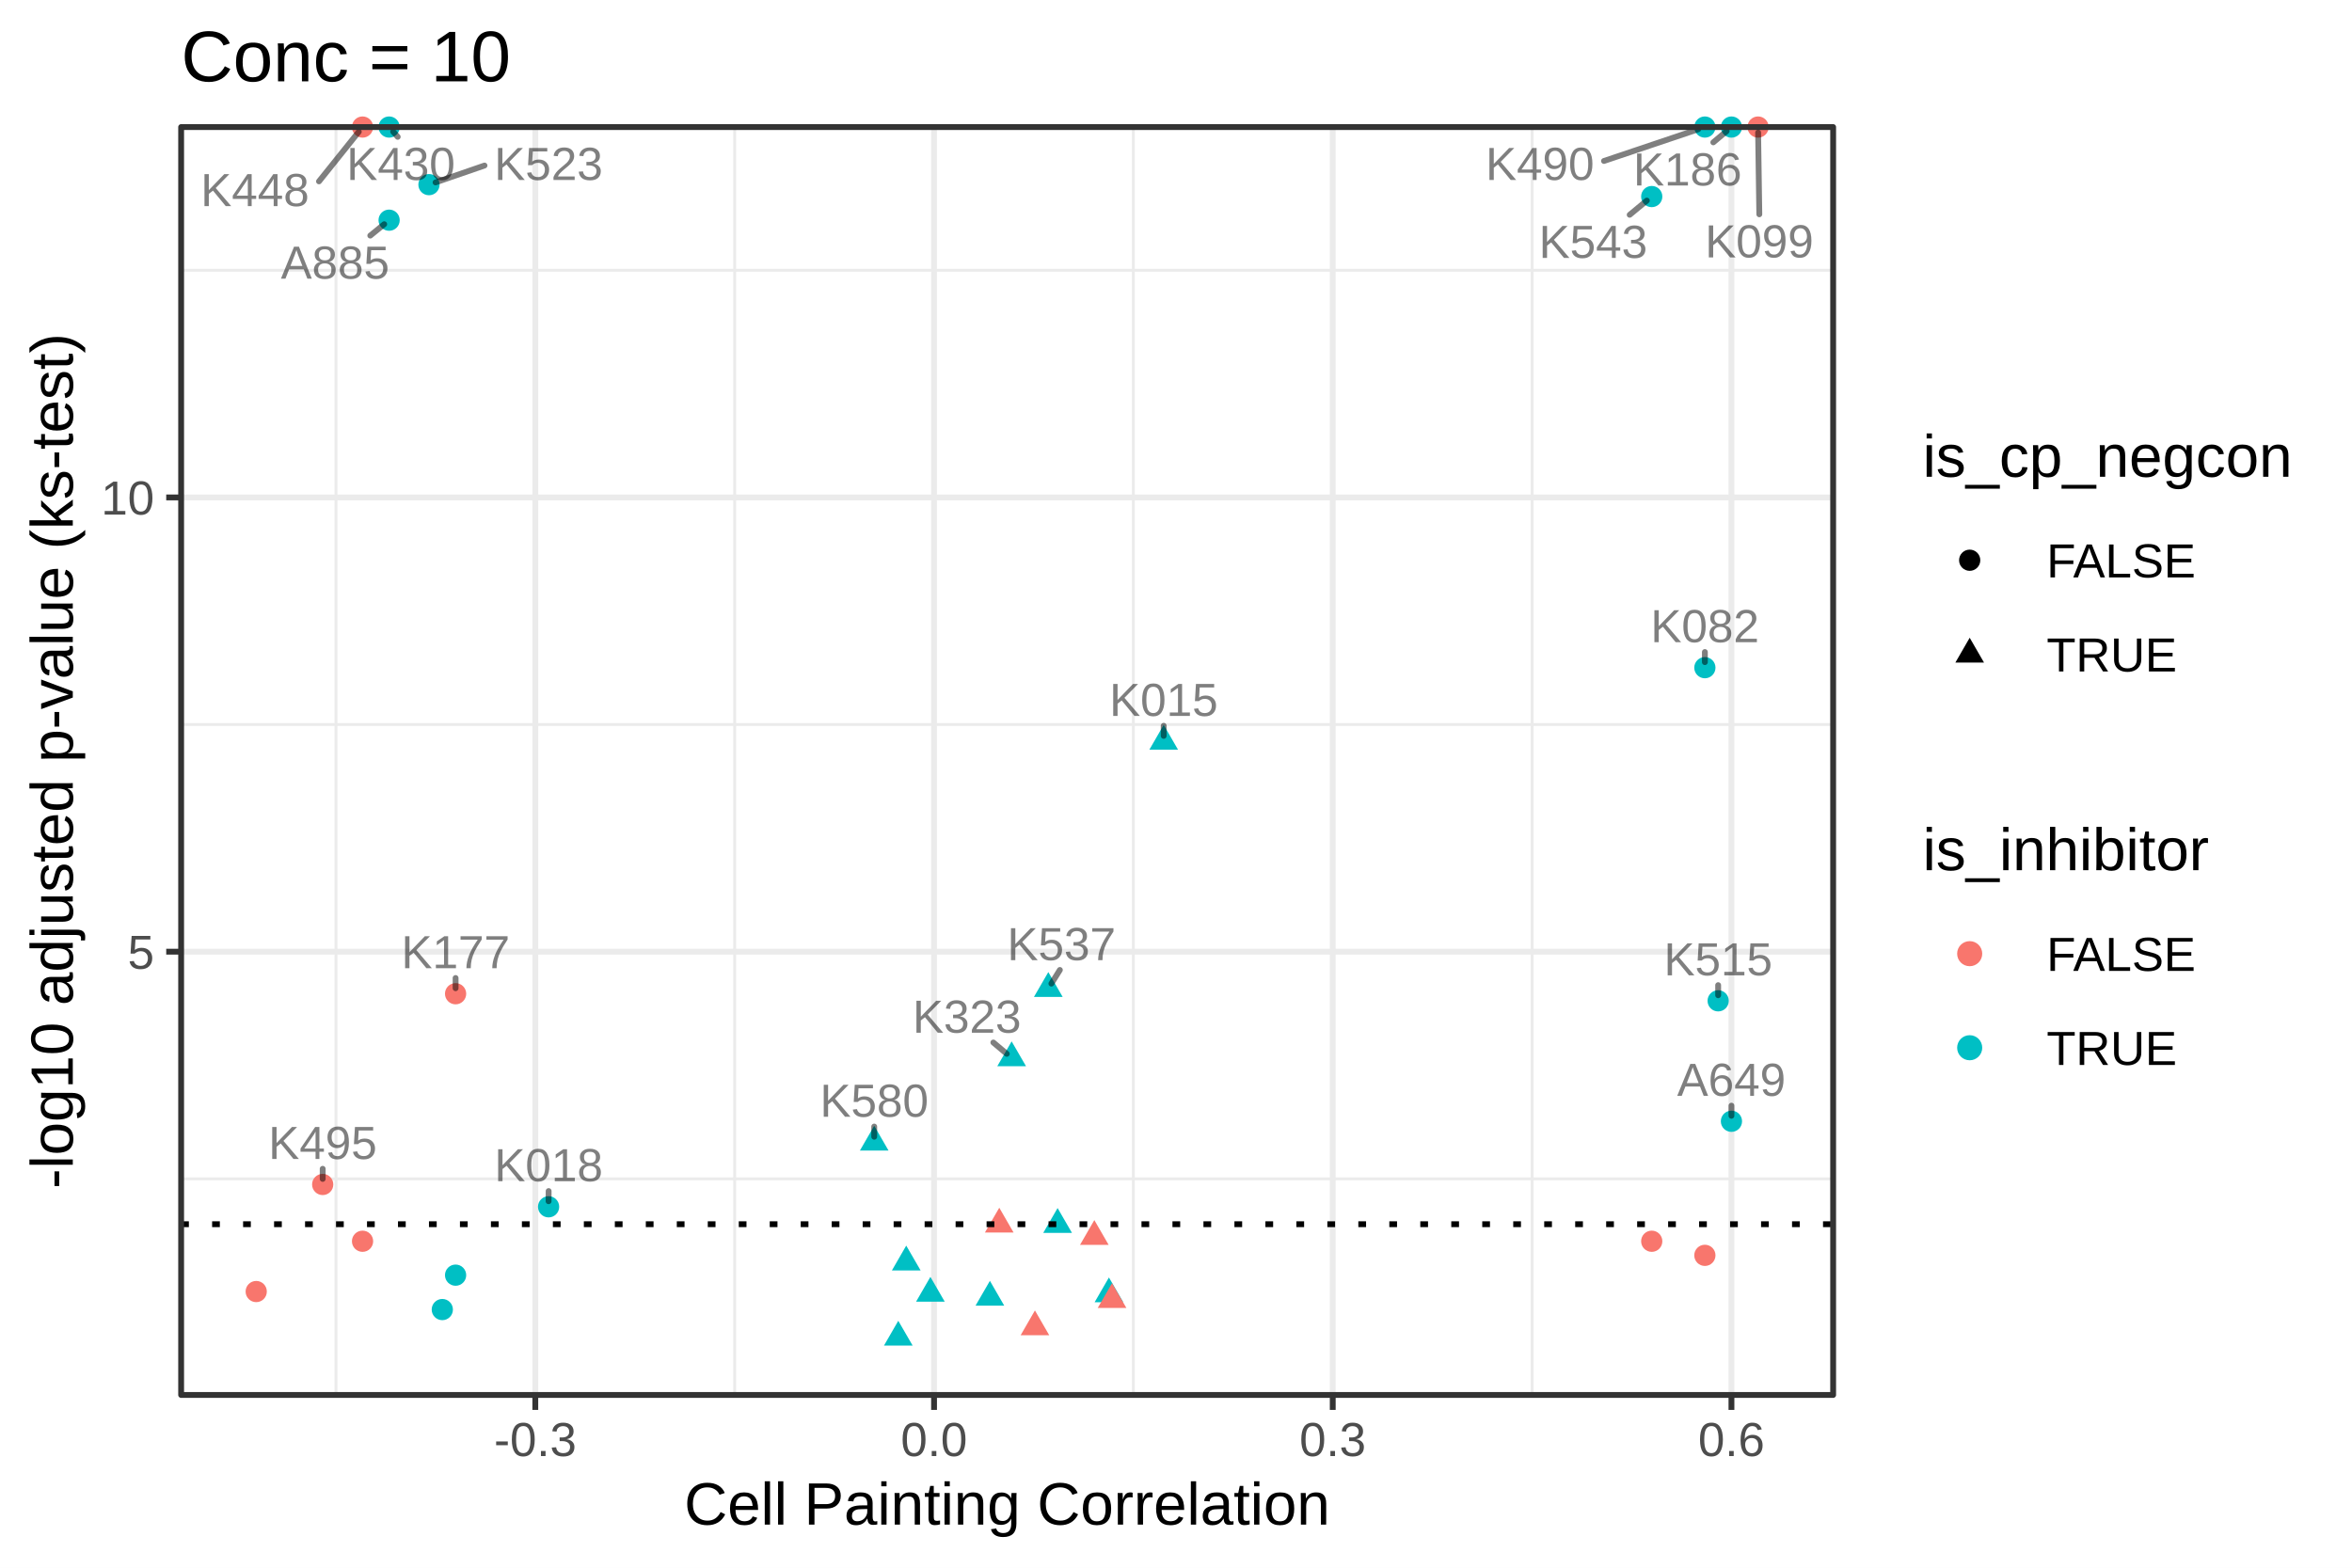
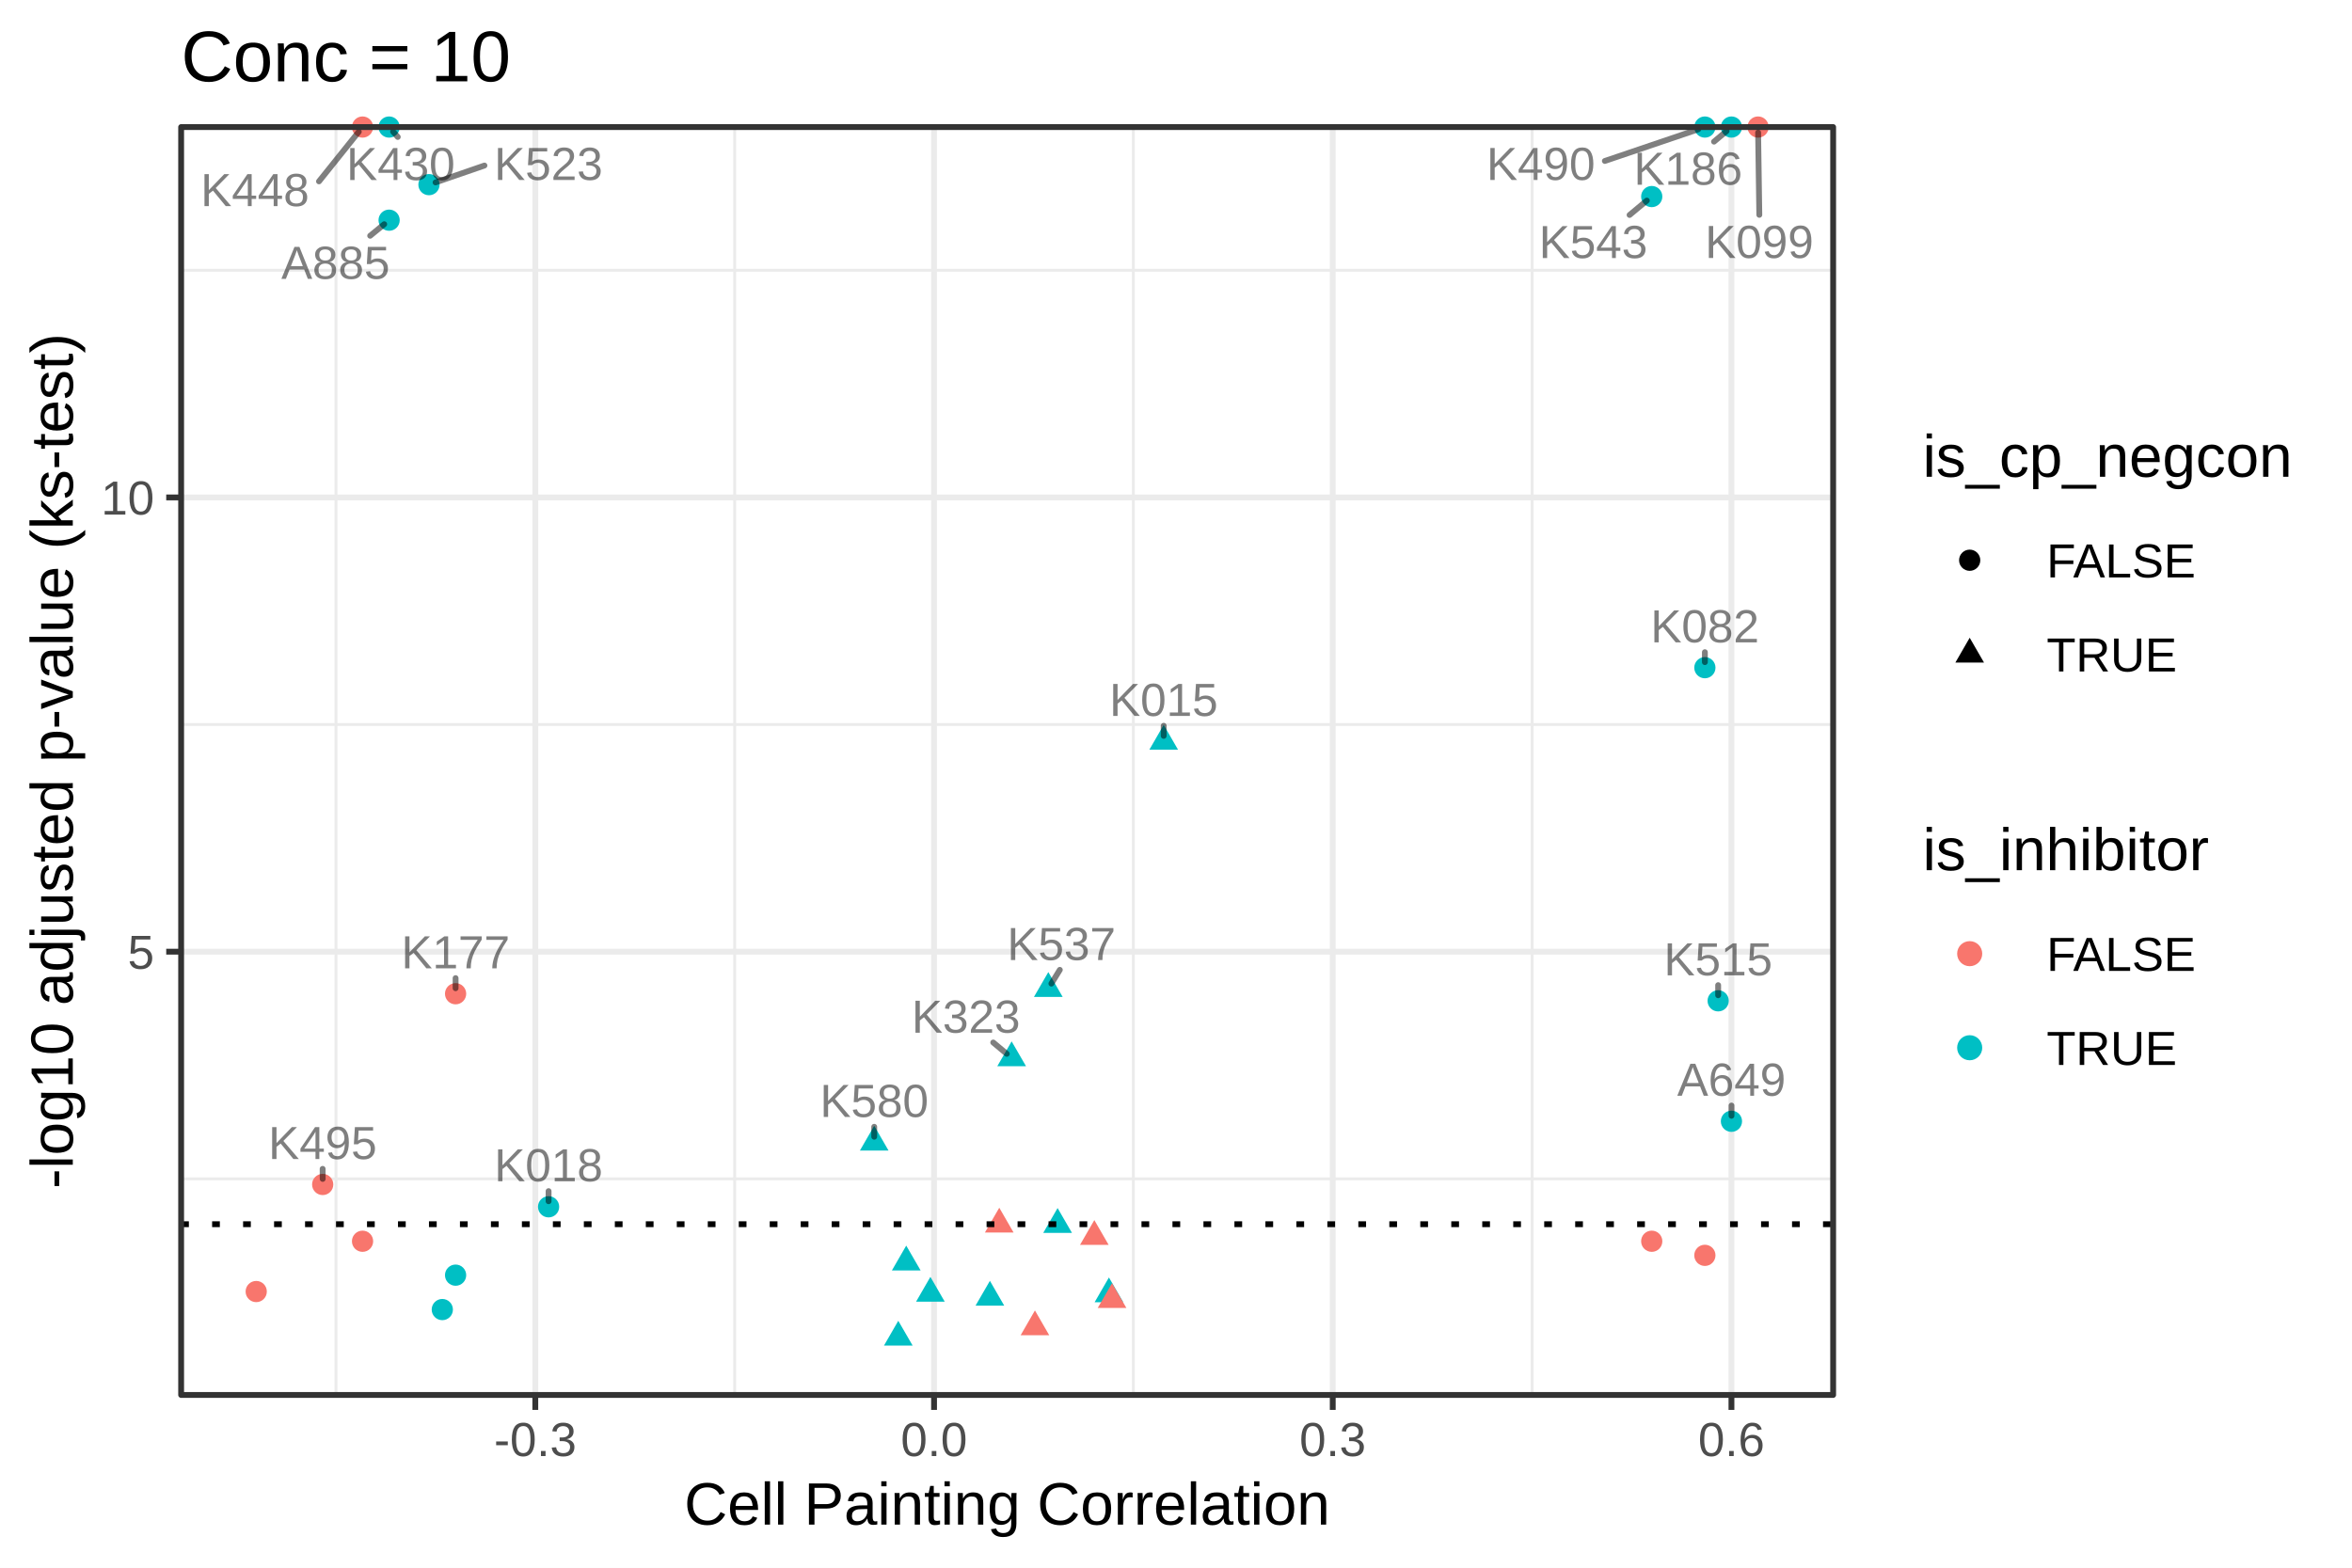
<svg xmlns="http://www.w3.org/2000/svg" class="svglite" width="432.00pt" height="288.00pt" viewBox="0 0 432.00 288.00">
  <defs>
    <style type="text/css">
    .svglite line, .svglite polyline, .svglite polygon, .svglite path, .svglite rect, .svglite circle {
      fill: none;
      stroke: #000000;
      stroke-linecap: round;
      stroke-linejoin: round;
      stroke-miterlimit: 10.00;
    }
  </style>
  </defs>
  <rect width="100%" height="100%" style="stroke: none; fill: #FFFFFF;" />
  <defs>
    <clipPath id="cpMC4wMHw0MzIuMDB8MC4wMHwyODguMDA=">
      <rect x="0.00" y="0.00" width="432.00" height="288.00" />
    </clipPath>
  </defs>
  <g clip-path="url(#cpMC4wMHw0MzIuMDB8MC4wMHwyODguMDA=)">
    <rect x="0.00" y="0.00" width="432.00" height="288.00" style="stroke-width: 1.07; stroke: #FFFFFF; fill: #FFFFFF;" />
    <rect x="33.27" y="23.34" width="303.43" height="232.93" style="stroke-width: 1.07; stroke: none; fill: #FFFFFF;" />
    <polyline points="33.27,216.56 336.70,216.56 " style="stroke-width: 0.53; stroke: #EBEBEB; stroke-linecap: butt;" />
    <polyline points="33.27,133.10 336.70,133.10 " style="stroke-width: 0.53; stroke: #EBEBEB; stroke-linecap: butt;" />
    <polyline points="33.27,49.65 336.70,49.65 " style="stroke-width: 0.53; stroke: #EBEBEB; stroke-linecap: butt;" />
    <polyline points="61.71,256.27 61.71,23.34 " style="stroke-width: 0.53; stroke: #EBEBEB; stroke-linecap: butt;" />
    <polyline points="134.94,256.27 134.94,23.34 " style="stroke-width: 0.53; stroke: #EBEBEB; stroke-linecap: butt;" />
    <polyline points="208.17,256.27 208.17,23.34 " style="stroke-width: 0.53; stroke: #EBEBEB; stroke-linecap: butt;" />
    <polyline points="281.41,256.27 281.41,23.34 " style="stroke-width: 0.53; stroke: #EBEBEB; stroke-linecap: butt;" />
    <polyline points="33.27,174.83 336.70,174.83 " style="stroke-width: 1.07; stroke: #EBEBEB; stroke-linecap: butt;" />
    <polyline points="33.27,91.38 336.70,91.38 " style="stroke-width: 1.07; stroke: #EBEBEB; stroke-linecap: butt;" />
    <polyline points="98.32,256.27 98.32,23.34 " style="stroke-width: 1.07; stroke: #EBEBEB; stroke-linecap: butt;" />
    <polyline points="171.56,256.27 171.56,23.34 " style="stroke-width: 1.07; stroke: #EBEBEB; stroke-linecap: butt;" />
    <polyline points="244.79,256.27 244.79,23.34 " style="stroke-width: 1.07; stroke: #EBEBEB; stroke-linecap: butt;" />
    <polyline points="318.02,256.27 318.02,23.34 " style="stroke-width: 1.07; stroke: #EBEBEB; stroke-linecap: butt;" />
    <circle cx="318.02" cy="205.99" r="1.95" style="stroke-width: 0.71; stroke: none; fill: #00BFC4;" />
    <circle cx="71.47" cy="40.45" r="1.95" style="stroke-width: 0.71; stroke: none; fill: #00BFC4;" />
    <polygon points="213.74,133.16 216.37,137.72 211.11,137.72 " style="stroke-width: 0.71; stroke: none; fill: #00BFC4;" />
    <circle cx="100.76" cy="221.70" r="1.95" style="stroke-width: 0.71; stroke: none; fill: #00BFC4;" />
    <circle cx="313.14" cy="230.62" r="1.95" style="stroke-width: 0.71; stroke: none; fill: #F8766D;" />
    <circle cx="313.14" cy="122.66" r="1.95" style="stroke-width: 0.71; stroke: none; fill: #00BFC4;" />
    <polygon points="203.68,234.68 206.32,239.24 201.05,239.24 " style="stroke-width: 0.71; stroke: none; fill: #00BFC4;" />
    <circle cx="322.91" cy="23.34" r="1.95" style="stroke-width: 0.71; stroke: none; fill: #F8766D;" />
    <polygon points="190.09,240.74 192.72,245.30 187.46,245.30 " style="stroke-width: 0.71; stroke: none; fill: #F8766D;" />
    <circle cx="47.06" cy="237.27" r="1.95" style="stroke-width: 0.71; stroke: none; fill: #F8766D;" />
    <polygon points="164.99,242.64 167.63,247.20 162.36,247.20 " style="stroke-width: 0.71; stroke: none; fill: #00BFC4;" />
    <circle cx="83.68" cy="182.56" r="1.95" style="stroke-width: 0.71; stroke: none; fill: #F8766D;" />
    <circle cx="318.02" cy="23.34" r="1.95" style="stroke-width: 0.71; stroke: none; fill: #00BFC4;" />
    <polygon points="183.54,221.87 186.17,226.43 180.90,226.43 " style="stroke-width: 0.71; stroke: none; fill: #F8766D;" />
    <polygon points="185.81,191.31 188.45,195.87 183.18,195.87 " style="stroke-width: 0.71; stroke: none; fill: #00BFC4;" />
    <circle cx="83.68" cy="234.26" r="1.95" style="stroke-width: 0.71; stroke: none; fill: #00BFC4;" />
    <polygon points="181.82,235.30 184.45,239.86 179.18,239.86 " style="stroke-width: 0.71; stroke: none; fill: #00BFC4;" />
    <circle cx="71.47" cy="23.34" r="1.95" style="stroke-width: 0.71; stroke: none; fill: #00BFC4;" />
    <circle cx="66.59" cy="23.34" r="1.95" style="stroke-width: 0.71; stroke: none; fill: #F8766D;" />
    <circle cx="313.14" cy="23.34" r="1.95" style="stroke-width: 0.71; stroke: none; fill: #00BFC4;" />
    <circle cx="59.27" cy="217.60" r="1.95" style="stroke-width: 0.71; stroke: none; fill: #F8766D;" />
    <circle cx="315.58" cy="183.86" r="1.95" style="stroke-width: 0.71; stroke: none; fill: #00BFC4;" />
    <circle cx="78.79" cy="33.92" r="1.95" style="stroke-width: 0.71; stroke: none; fill: #00BFC4;" />
    <polygon points="192.55,178.58 195.18,183.14 189.91,183.14 " style="stroke-width: 0.71; stroke: none; fill: #00BFC4;" />
    <circle cx="303.38" cy="36.11" r="1.95" style="stroke-width: 0.71; stroke: none; fill: #00BFC4;" />
    <polygon points="166.45,228.83 169.09,233.39 163.82,233.39 " style="stroke-width: 0.71; stroke: none; fill: #00BFC4;" />
    <polygon points="160.57,206.81 163.20,211.37 157.94,211.37 " style="stroke-width: 0.71; stroke: none; fill: #00BFC4;" />
    <polygon points="194.25,221.93 196.89,226.49 191.62,226.49 " style="stroke-width: 0.71; stroke: none; fill: #00BFC4;" />
    <polygon points="201.00,224.14 203.63,228.70 198.37,228.70 " style="stroke-width: 0.71; stroke: none; fill: #F8766D;" />
    <circle cx="303.38" cy="228.03" r="1.95" style="stroke-width: 0.71; stroke: none; fill: #F8766D;" />
    <polygon points="204.25,235.73 206.89,240.29 201.62,240.29 " style="stroke-width: 0.71; stroke: none; fill: #F8766D;" />
    <polygon points="170.89,234.57 173.52,239.13 168.26,239.13 " style="stroke-width: 0.71; stroke: none; fill: #00BFC4;" />
    <circle cx="66.59" cy="228.03" r="1.95" style="stroke-width: 0.71; stroke: none; fill: #F8766D;" />
    <circle cx="81.24" cy="240.58" r="1.95" style="stroke-width: 0.71; stroke: none; fill: #00BFC4;" />
-     <line x1="318.02" y1="203.12" x2="318.02" y2="204.98" style="stroke-width: 1.07; stroke: #000000; stroke-opacity: 0.50;" />
-     <line x1="68.01" y1="43.28" x2="70.57" y2="41.19" style="stroke-width: 1.07; stroke: #000000; stroke-opacity: 0.50;" />
+     <line x1="318.03" y1="203.10" x2="318.03" y2="204.98" style="stroke-width: 1.07; stroke: #000000; stroke-opacity: 0.50;" />
+     <line x1="67.99" y1="43.31" x2="70.57" y2="41.19" style="stroke-width: 1.07; stroke: #000000; stroke-opacity: 0.50;" />
    <line x1="213.74" y1="133.33" x2="213.74" y2="135.19" style="stroke-width: 1.07; stroke: #000000; stroke-opacity: 0.50;" />
-     <line x1="100.77" y1="218.81" x2="100.76" y2="220.68" style="stroke-width: 1.07; stroke: #000000; stroke-opacity: 0.50;" />
-     <line x1="313.14" y1="119.78" x2="313.14" y2="121.64" style="stroke-width: 1.07; stroke: #000000; stroke-opacity: 0.50;" />
-     <line x1="323.14" y1="39.37" x2="322.92" y2="24.35" style="stroke-width: 1.07; stroke: #000000; stroke-opacity: 0.50;" />
-     <line x1="83.68" y1="179.67" x2="83.68" y2="181.55" style="stroke-width: 1.07; stroke: #000000; stroke-opacity: 0.50;" />
-     <line x1="314.69" y1="26.15" x2="317.14" y2="24.09" style="stroke-width: 1.07; stroke: #000000; stroke-opacity: 0.50;" />
-     <line x1="182.45" y1="191.52" x2="184.92" y2="193.60" style="stroke-width: 1.07; stroke: #000000; stroke-opacity: 0.50;" />
-     <line x1="73.05" y1="25.14" x2="72.21" y2="24.18" style="stroke-width: 1.07; stroke: #000000; stroke-opacity: 0.50;" />
+     <line x1="100.76" y1="218.82" x2="100.76" y2="220.68" style="stroke-width: 1.07; stroke: #000000; stroke-opacity: 0.50;" />
+     <line x1="313.14" y1="119.81" x2="313.14" y2="121.64" style="stroke-width: 1.07; stroke: #000000; stroke-opacity: 0.50;" />
+     <line x1="323.14" y1="39.47" x2="322.92" y2="24.35" style="stroke-width: 1.07; stroke: #000000; stroke-opacity: 0.50;" />
+     <line x1="83.68" y1="179.69" x2="83.68" y2="181.55" style="stroke-width: 1.07; stroke: #000000; stroke-opacity: 0.50;" />
+     <line x1="314.82" y1="26.02" x2="317.13" y2="24.08" style="stroke-width: 1.07; stroke: #000000; stroke-opacity: 0.50;" />
+     <line x1="182.43" y1="191.52" x2="184.92" y2="193.60" style="stroke-width: 1.07; stroke: #000000; stroke-opacity: 0.50;" />
+     <line x1="73.06" y1="25.16" x2="72.20" y2="24.18" style="stroke-width: 1.07; stroke: #000000; stroke-opacity: 0.50;" />
    <line x1="58.59" y1="33.32" x2="65.90" y2="24.20" style="stroke-width: 1.07; stroke: #000000; stroke-opacity: 0.50;" />
-     <line x1="294.61" y1="29.57" x2="311.93" y2="23.74" style="stroke-width: 1.07; stroke: #000000; stroke-opacity: 0.50;" />
-     <line x1="59.27" y1="214.72" x2="59.27" y2="216.58" style="stroke-width: 1.07; stroke: #000000; stroke-opacity: 0.50;" />
+     <line x1="294.77" y1="29.57" x2="311.93" y2="23.75" style="stroke-width: 1.07; stroke: #000000; stroke-opacity: 0.50;" />
+     <line x1="59.26" y1="214.73" x2="59.27" y2="216.58" style="stroke-width: 1.07; stroke: #000000; stroke-opacity: 0.50;" />
    <line x1="315.58" y1="180.98" x2="315.58" y2="182.84" style="stroke-width: 1.07; stroke: #000000; stroke-opacity: 0.50;" />
-     <line x1="88.99" y1="30.41" x2="80.00" y2="33.51" style="stroke-width: 1.07; stroke: #000000; stroke-opacity: 0.50;" />
-     <line x1="194.67" y1="178.19" x2="193.11" y2="180.70" style="stroke-width: 1.07; stroke: #000000; stroke-opacity: 0.50;" />
-     <line x1="299.33" y1="39.46" x2="302.48" y2="36.85" style="stroke-width: 1.07; stroke: #000000; stroke-opacity: 0.50;" />
-     <line x1="160.57" y1="206.96" x2="160.57" y2="208.83" style="stroke-width: 1.07; stroke: #000000; stroke-opacity: 0.50;" />
-     <text x="318.02" y="201.32" text-anchor="middle" style="font-size: 8.54px; fill: #000000; fill-opacity: 0.50; font-family: Arial;" textLength="19.92px" lengthAdjust="spacingAndGlyphs">A649</text>
-     <text x="61.56" y="51.20" text-anchor="middle" style="font-size: 8.54px; fill: #000000; fill-opacity: 0.50; font-family: Arial;" textLength="19.92px" lengthAdjust="spacingAndGlyphs">A885</text>
+     <line x1="88.98" y1="30.41" x2="80.00" y2="33.51" style="stroke-width: 1.07; stroke: #000000; stroke-opacity: 0.50;" />
+     <line x1="194.66" y1="178.17" x2="193.11" y2="180.70" style="stroke-width: 1.07; stroke: #000000; stroke-opacity: 0.50;" />
+     <line x1="299.31" y1="39.49" x2="302.48" y2="36.85" style="stroke-width: 1.07; stroke: #000000; stroke-opacity: 0.50;" />
+     <line x1="160.57" y1="207.00" x2="160.57" y2="208.83" style="stroke-width: 1.07; stroke: #000000; stroke-opacity: 0.50;" />
+     <text x="318.03" y="201.30" text-anchor="middle" style="font-size: 8.54px; fill: #000000; fill-opacity: 0.50; font-family: Arial;" textLength="19.92px" lengthAdjust="spacingAndGlyphs">A649</text>
+     <text x="61.64" y="51.23" text-anchor="middle" style="font-size: 8.54px; fill: #000000; fill-opacity: 0.50; font-family: Arial;" textLength="19.92px" lengthAdjust="spacingAndGlyphs">A885</text>
    <text x="213.74" y="131.53" text-anchor="middle" style="font-size: 8.54px; fill: #000000; fill-opacity: 0.50; font-family: Arial;" textLength="19.92px" lengthAdjust="spacingAndGlyphs">K015</text>
-     <text x="100.77" y="217.01" text-anchor="middle" style="font-size: 8.54px; fill: #000000; fill-opacity: 0.50; font-family: Arial;" textLength="19.92px" lengthAdjust="spacingAndGlyphs">K018</text>
-     <text x="313.14" y="117.98" text-anchor="middle" style="font-size: 8.54px; fill: #000000; fill-opacity: 0.50; font-family: Arial;" textLength="19.92px" lengthAdjust="spacingAndGlyphs">K082</text>
-     <text x="323.14" y="47.29" text-anchor="middle" style="font-size: 8.54px; fill: #000000; fill-opacity: 0.50; font-family: Arial;" textLength="19.92px" lengthAdjust="spacingAndGlyphs">K099</text>
-     <text x="83.68" y="177.87" text-anchor="middle" style="font-size: 8.54px; fill: #000000; fill-opacity: 0.50; font-family: Arial;" textLength="19.92px" lengthAdjust="spacingAndGlyphs">K177</text>
-     <text x="309.96" y="34.07" text-anchor="middle" style="font-size: 8.54px; fill: #000000; fill-opacity: 0.50; font-family: Arial;" textLength="19.92px" lengthAdjust="spacingAndGlyphs">K186</text>
-     <text x="177.60" y="189.72" text-anchor="middle" style="font-size: 8.54px; fill: #000000; fill-opacity: 0.50; font-family: Arial;" textLength="19.92px" lengthAdjust="spacingAndGlyphs">K323</text>
-     <text x="73.62" y="33.06" text-anchor="middle" style="font-size: 8.54px; fill: #000000; fill-opacity: 0.50; font-family: Arial;" textLength="19.92px" lengthAdjust="spacingAndGlyphs">K430</text>
+     <text x="100.76" y="217.02" text-anchor="middle" style="font-size: 8.54px; fill: #000000; fill-opacity: 0.50; font-family: Arial;" textLength="19.92px" lengthAdjust="spacingAndGlyphs">K018</text>
+     <text x="313.14" y="118.01" text-anchor="middle" style="font-size: 8.54px; fill: #000000; fill-opacity: 0.50; font-family: Arial;" textLength="19.92px" lengthAdjust="spacingAndGlyphs">K082</text>
+     <text x="323.14" y="47.39" text-anchor="middle" style="font-size: 8.54px; fill: #000000; fill-opacity: 0.50; font-family: Arial;" textLength="19.92px" lengthAdjust="spacingAndGlyphs">K099</text>
+     <text x="83.68" y="177.89" text-anchor="middle" style="font-size: 8.54px; fill: #000000; fill-opacity: 0.50; font-family: Arial;" textLength="19.92px" lengthAdjust="spacingAndGlyphs">K177</text>
+     <text x="310.06" y="33.94" text-anchor="middle" style="font-size: 8.54px; fill: #000000; fill-opacity: 0.50; font-family: Arial;" textLength="19.92px" lengthAdjust="spacingAndGlyphs">K186</text>
+     <text x="177.42" y="189.72" text-anchor="middle" style="font-size: 8.54px; fill: #000000; fill-opacity: 0.50; font-family: Arial;" textLength="19.92px" lengthAdjust="spacingAndGlyphs">K323</text>
+     <text x="73.60" y="33.08" text-anchor="middle" style="font-size: 8.54px; fill: #000000; fill-opacity: 0.50; font-family: Arial;" textLength="19.92px" lengthAdjust="spacingAndGlyphs">K430</text>
    <text x="46.83" y="37.87" text-anchor="middle" style="font-size: 8.54px; fill: #000000; fill-opacity: 0.50; font-family: Arial;" textLength="19.92px" lengthAdjust="spacingAndGlyphs">K448</text>
-     <text x="282.84" y="33.06" text-anchor="middle" style="font-size: 8.54px; fill: #000000; fill-opacity: 0.50; font-family: Arial;" textLength="19.92px" lengthAdjust="spacingAndGlyphs">K490</text>
-     <text x="59.27" y="212.92" text-anchor="middle" style="font-size: 8.54px; fill: #000000; fill-opacity: 0.50; font-family: Arial;" textLength="19.92px" lengthAdjust="spacingAndGlyphs">K495</text>
+     <text x="283.01" y="33.06" text-anchor="middle" style="font-size: 8.54px; fill: #000000; fill-opacity: 0.50; font-family: Arial;" textLength="19.92px" lengthAdjust="spacingAndGlyphs">K490</text>
+     <text x="59.26" y="212.93" text-anchor="middle" style="font-size: 8.54px; fill: #000000; fill-opacity: 0.50; font-family: Arial;" textLength="19.92px" lengthAdjust="spacingAndGlyphs">K495</text>
    <text x="315.58" y="179.18" text-anchor="middle" style="font-size: 8.54px; fill: #000000; fill-opacity: 0.50; font-family: Arial;" textLength="19.92px" lengthAdjust="spacingAndGlyphs">K515</text>
-     <text x="100.75" y="33.06" text-anchor="middle" style="font-size: 8.54px; fill: #000000; fill-opacity: 0.50; font-family: Arial;" textLength="19.92px" lengthAdjust="spacingAndGlyphs">K523</text>
-     <text x="194.96" y="176.39" text-anchor="middle" style="font-size: 8.54px; fill: #000000; fill-opacity: 0.50; font-family: Arial;" textLength="19.92px" lengthAdjust="spacingAndGlyphs">K537</text>
-     <text x="292.62" y="47.38" text-anchor="middle" style="font-size: 8.54px; fill: #000000; fill-opacity: 0.50; font-family: Arial;" textLength="19.92px" lengthAdjust="spacingAndGlyphs">K543</text>
-     <text x="160.57" y="205.16" text-anchor="middle" style="font-size: 8.54px; fill: #000000; fill-opacity: 0.50; font-family: Arial;" textLength="19.92px" lengthAdjust="spacingAndGlyphs">K580</text>
+     <text x="100.74" y="33.06" text-anchor="middle" style="font-size: 8.54px; fill: #000000; fill-opacity: 0.50; font-family: Arial;" textLength="19.92px" lengthAdjust="spacingAndGlyphs">K523</text>
+     <text x="194.95" y="176.37" text-anchor="middle" style="font-size: 8.54px; fill: #000000; fill-opacity: 0.50; font-family: Arial;" textLength="19.92px" lengthAdjust="spacingAndGlyphs">K537</text>
+     <text x="292.64" y="47.41" text-anchor="middle" style="font-size: 8.54px; fill: #000000; fill-opacity: 0.50; font-family: Arial;" textLength="19.92px" lengthAdjust="spacingAndGlyphs">K543</text>
+     <text x="160.57" y="205.20" text-anchor="middle" style="font-size: 8.54px; fill: #000000; fill-opacity: 0.50; font-family: Arial;" textLength="19.92px" lengthAdjust="spacingAndGlyphs">K580</text>
    <line x1="33.27" y1="224.90" x2="336.70" y2="224.90" style="stroke-width: 1.07; stroke-dasharray: 1.42,4.27; stroke-linecap: butt;" />
    <rect x="33.27" y="23.34" width="303.43" height="232.93" style="stroke-width: 1.07; stroke: #333333;" />
    <text x="28.34" y="177.98" text-anchor="end" style="font-size: 8.80px; fill: #4D4D4D; font-family: Arial;" textLength="4.90px" lengthAdjust="spacingAndGlyphs">5</text>
    <text x="28.34" y="94.53" text-anchor="end" style="font-size: 8.80px; fill: #4D4D4D; font-family: Arial;" textLength="9.79px" lengthAdjust="spacingAndGlyphs">10</text>
    <polyline points="30.53,174.83 33.27,174.83 " style="stroke-width: 1.07; stroke: #333333; stroke-linecap: butt;" />
    <polyline points="30.53,91.38 33.27,91.38 " style="stroke-width: 1.07; stroke: #333333; stroke-linecap: butt;" />
    <polyline points="98.32,259.01 98.32,256.27 " style="stroke-width: 1.07; stroke: #333333; stroke-linecap: butt;" />
    <polyline points="171.56,259.01 171.56,256.27 " style="stroke-width: 1.07; stroke: #333333; stroke-linecap: butt;" />
    <polyline points="244.79,259.01 244.79,256.27 " style="stroke-width: 1.07; stroke: #333333; stroke-linecap: butt;" />
    <polyline points="318.02,259.01 318.02,256.27 " style="stroke-width: 1.07; stroke: #333333; stroke-linecap: butt;" />
    <text x="98.32" y="267.50" text-anchor="middle" style="font-size: 8.80px; fill: #4D4D4D; font-family: Arial;" textLength="15.16px" lengthAdjust="spacingAndGlyphs">-0.3</text>
    <text x="171.56" y="267.50" text-anchor="middle" style="font-size: 8.80px; fill: #4D4D4D; font-family: Arial;" textLength="12.23px" lengthAdjust="spacingAndGlyphs">0.0</text>
    <text x="244.79" y="267.50" text-anchor="middle" style="font-size: 8.80px; fill: #4D4D4D; font-family: Arial;" textLength="12.23px" lengthAdjust="spacingAndGlyphs">0.3</text>
    <text x="318.02" y="267.50" text-anchor="middle" style="font-size: 8.80px; fill: #4D4D4D; font-family: Arial;" textLength="12.23px" lengthAdjust="spacingAndGlyphs">0.6</text>
    <text x="184.98" y="280.09" text-anchor="middle" style="font-size: 11.00px; font-family: Arial;" textLength="118.61px" lengthAdjust="spacingAndGlyphs">Cell Painting Correlation</text>
    <text transform="translate(13.37,139.80) rotate(-90)" text-anchor="middle" style="font-size: 11.00px; font-family: Arial;" textLength="157.15px" lengthAdjust="spacingAndGlyphs">-log10 adjusted p-value (ks-test)</text>
    <rect x="347.66" y="73.00" width="78.86" height="61.32" style="stroke-width: 1.07; stroke: none; fill: #FFFFFF;" />
    <text x="353.14" y="87.59" style="font-size: 11.00px; font-family: Arial;" textLength="67.90px" lengthAdjust="spacingAndGlyphs">is_cp_negcon</text>
    <rect x="353.14" y="94.28" width="17.28" height="17.28" style="stroke-width: 1.07; stroke: none; fill: #FFFFFF;" />
    <circle cx="361.78" cy="102.92" r="1.95" style="stroke-width: 0.71; stroke: none; fill: #000000;" />
    <rect x="353.14" y="111.56" width="17.28" height="17.28" style="stroke-width: 1.07; stroke: none; fill: #FFFFFF;" />
    <polygon points="361.78,117.16 364.41,121.72 359.15,121.72 " style="stroke-width: 0.71; stroke: none; fill: #000000;" />
    <text x="375.90" y="106.08" style="font-size: 8.80px; font-family: Arial;" textLength="27.87px" lengthAdjust="spacingAndGlyphs">FALSE</text>
    <text x="375.90" y="123.36" style="font-size: 8.80px; font-family: Arial;" textLength="23.94px" lengthAdjust="spacingAndGlyphs">TRUE</text>
    <rect x="347.66" y="145.28" width="63.54" height="61.32" style="stroke-width: 1.07; stroke: none; fill: #FFFFFF;" />
    <text x="353.14" y="159.87" style="font-size: 11.00px; font-family: Arial;" textLength="52.58px" lengthAdjust="spacingAndGlyphs">is_inhibitor</text>
    <rect x="353.14" y="166.56" width="17.28" height="17.28" style="stroke-width: 1.07; stroke: none; fill: #FFFFFF;" />
    <circle cx="361.78" cy="175.20" r="1.95" style="stroke-width: 0.71; stroke: #F8766D; fill: #F8766D;" />
    <rect x="353.14" y="183.84" width="17.28" height="17.28" style="stroke-width: 1.07; stroke: none; fill: #FFFFFF;" />
    <circle cx="361.78" cy="192.48" r="1.95" style="stroke-width: 0.71; stroke: #00BFC4; fill: #00BFC4;" />
    <text x="375.90" y="178.36" style="font-size: 8.80px; font-family: Arial;" textLength="27.87px" lengthAdjust="spacingAndGlyphs">FALSE</text>
    <text x="375.90" y="195.64" style="font-size: 8.80px; font-family: Arial;" textLength="23.94px" lengthAdjust="spacingAndGlyphs">TRUE</text>
    <text x="33.27" y="14.94" style="font-size: 13.20px; font-family: Arial;" textLength="60.50px" lengthAdjust="spacingAndGlyphs">Conc = 10</text>
  </g>
</svg>
